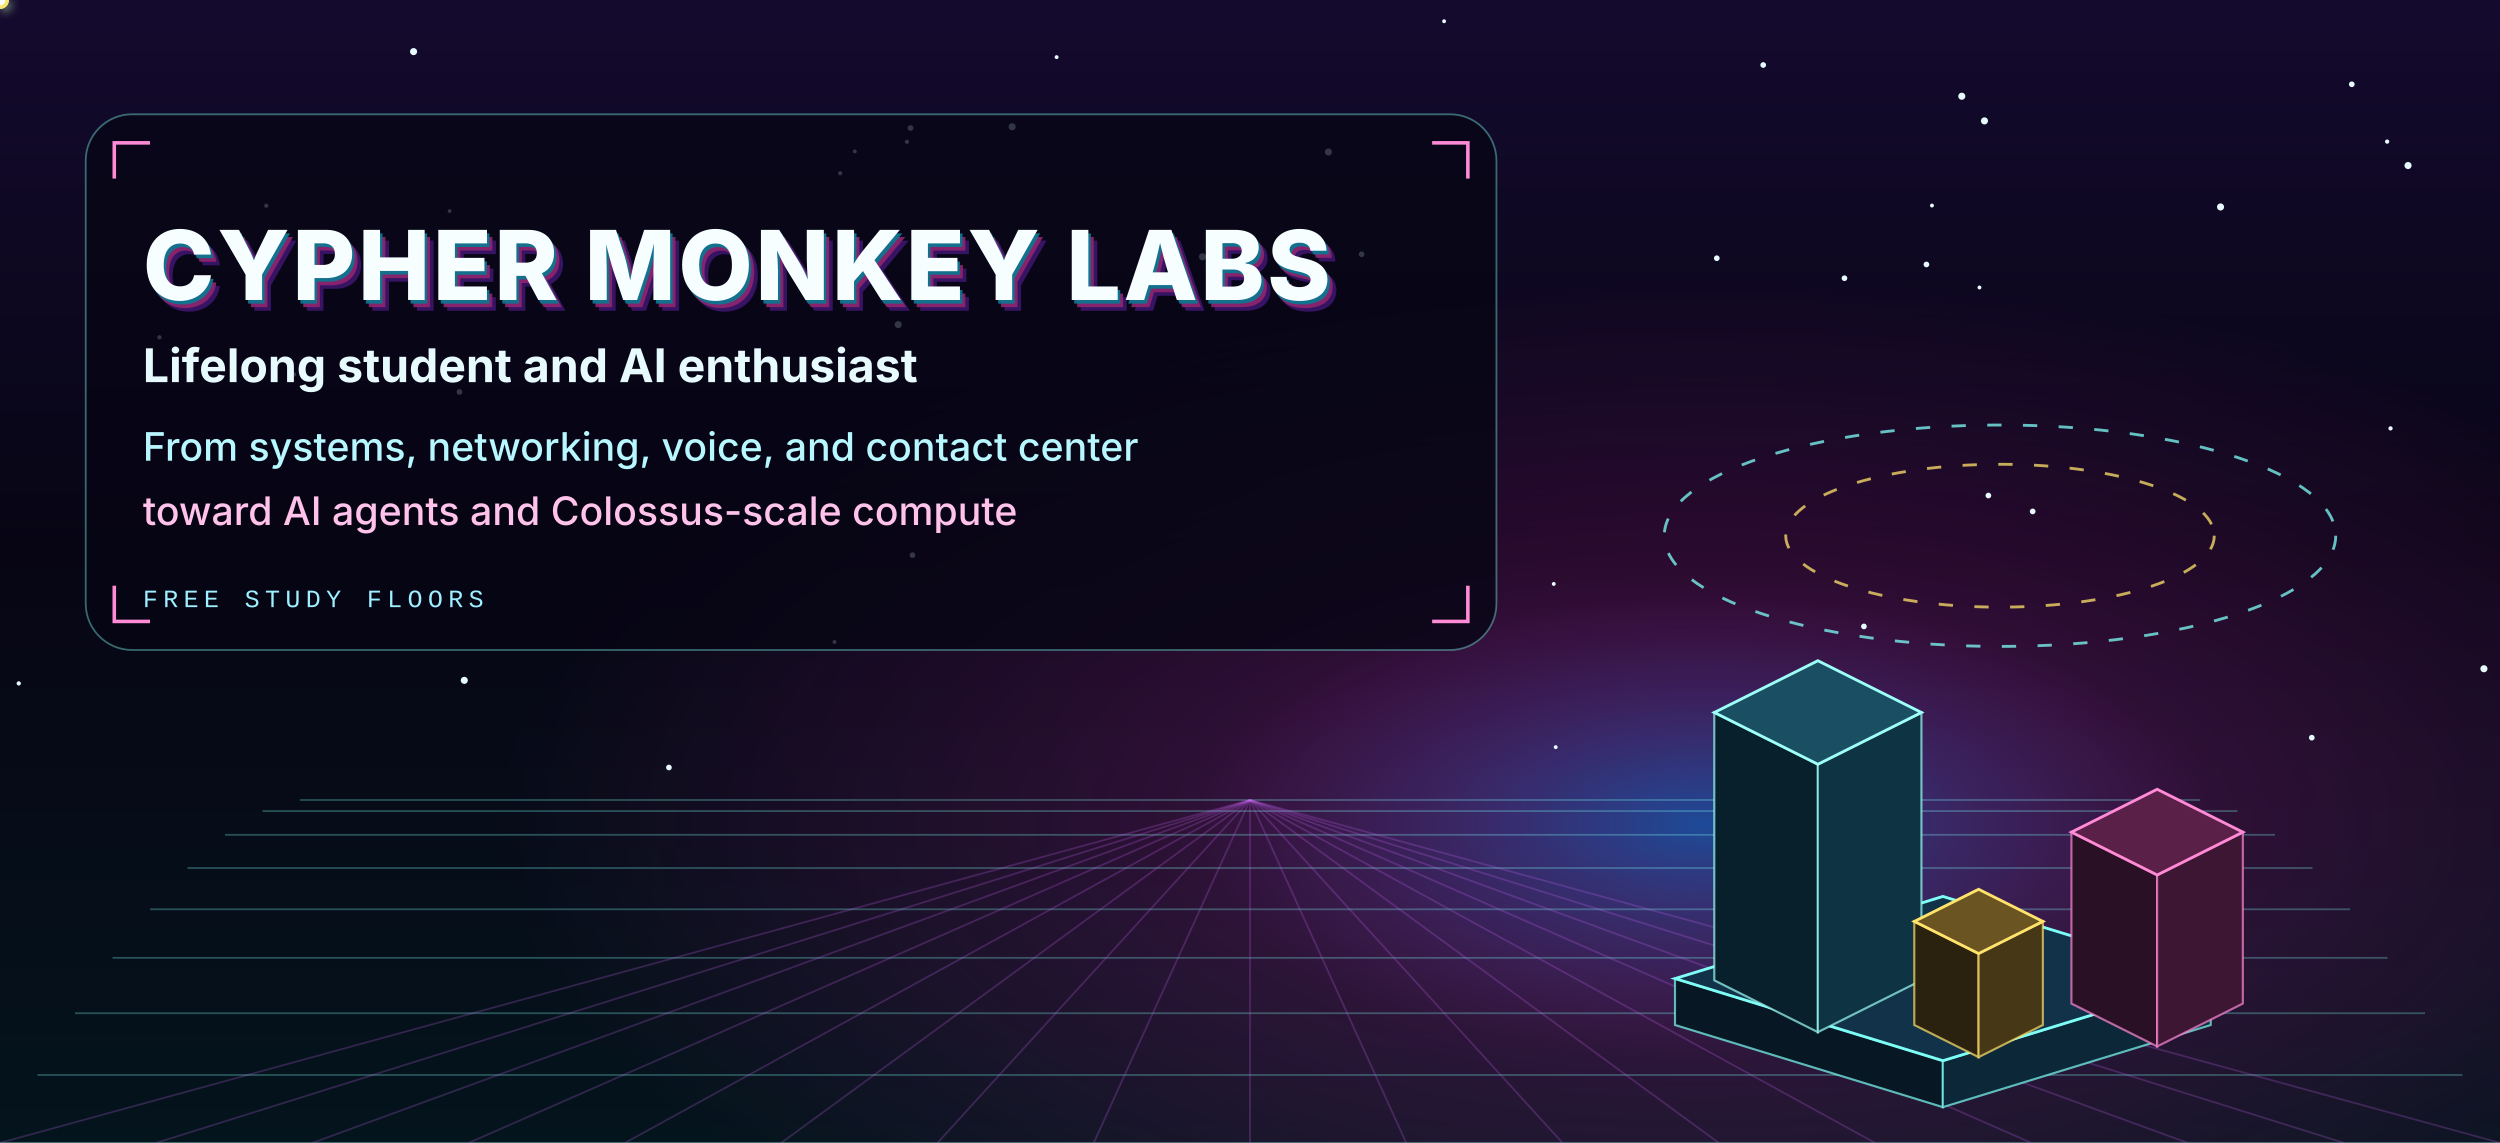
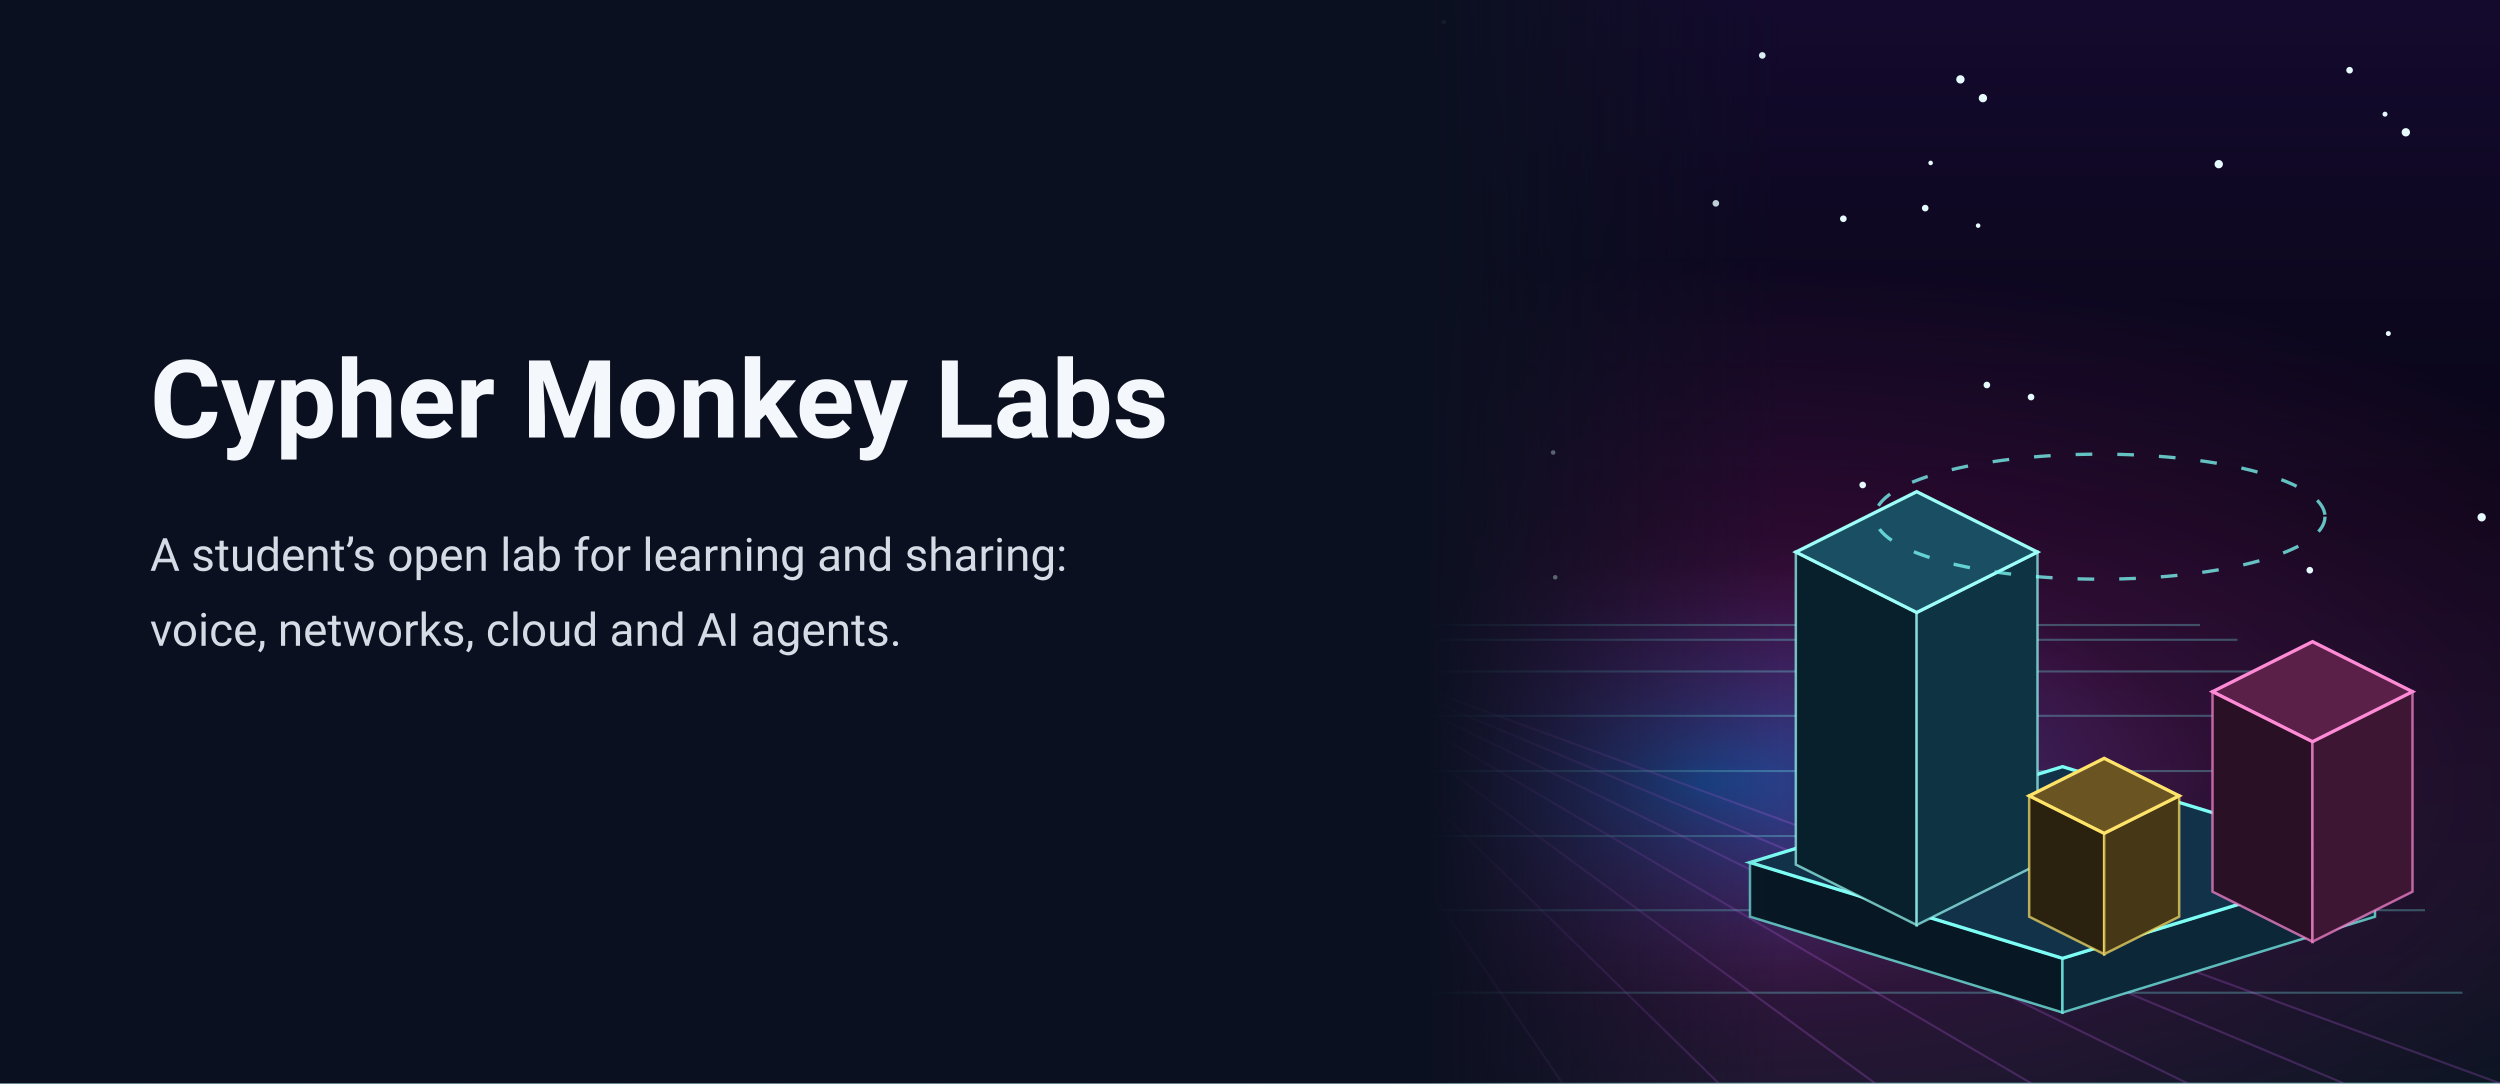
- <svg xmlns="http://www.w3.org/2000/svg" viewBox="0 0 1400 640" width="1400" height="640" role="img">
+ <svg xmlns="http://www.w3.org/2000/svg" viewBox="0 0 1200 520" width="1200" height="520" role="img">
  <defs>
    <style type="text/css">
@keyframes pulse { 0%,100% { opacity: .25 } 50% { opacity: 1 } }
@keyframes dash { to { stroke-dashoffset: -180 } }
.pulse { animation: pulse 2.8s ease-in-out infinite }
.dash { stroke-dasharray: 8 12; animation: dash 7s linear infinite }
@media (prefers-reduced-motion: reduce) {
  .pulse, .dash { animation: none }
}
</style>
    <filter id="glow" x="-60%" y="-60%" width="220%" height="220%">
      <feGaussianBlur stdDeviation="3.2" result="b" />
      <feMerge>
        <feMergeNode in="b" />
        <feMergeNode in="SourceGraphic" />
      </feMerge>
    </filter>
    <linearGradient id="bg" x1="0" y1="0" x2="0" y2="1">
      <stop offset="0" stop-color="#140a2e" />
      <stop offset="0.48" stop-color="#070514" />
      <stop offset="1" stop-color="#04141c" />
    </linearGradient>
    <radialGradient id="horizon" cx="68%" cy="72%" r="48%">
      <stop offset="0" stop-color="#2f7dff" stop-opacity="0.55" />
      <stop offset="0.42" stop-color="#ff2bd6" stop-opacity="0.16" />
      <stop offset="1" stop-color="#ff2bd6" stop-opacity="0" />
    </radialGradient>
    <linearGradient id="sheen" x1="0" y1="0" x2="1" y2="0">
      <stop offset="0" stop-color="#fff" stop-opacity="0" />
      <stop offset="0.5" stop-color="#fff" stop-opacity="0.22" />
      <stop offset="1" stop-color="#fff" stop-opacity="0" />
    </linearGradient>
    <linearGradient id="scan" x1="0" y1="0" x2="0" y2="1">
      <stop offset="0" stop-color="#fff" stop-opacity="0" />
      <stop offset="0.5" stop-color="#bffcff" stop-opacity="0.18" />
      <stop offset="1" stop-color="#fff" stop-opacity="0" />
    </linearGradient>
    <radialGradient id="fur" cx="35%" cy="30%" r="80%">
      <stop offset="0" stop-color="#f0b56a" />
      <stop offset="0.55" stop-color="#c47a38" />
      <stop offset="1" stop-color="#6a3816" />
    </radialGradient>
    <radialGradient id="muzzle" cx="40%" cy="35%" r="80%">
      <stop offset="0" stop-color="#ffe6cf" />
      <stop offset="1" stop-color="#e7b48a" />
    </radialGradient>
    <radialGradient id="chest" cx="40%" cy="30%" r="80%">
      <stop offset="0" stop-color="#ffd7b0" />
      <stop offset="1" stop-color="#e0a36a" />
    </radialGradient>
    <linearGradient id="card" x1="0" y1="0" x2="1" y2="1">
      <stop offset="0" stop-color="#161033" />
      <stop offset="1" stop-color="#0b1a2a" />
    </linearGradient>
+     <linearGradient id="quiet" x1="0" y1="0" x2="1" y2="0">
+       <stop offset="0" stop-color="#0b1020" />
+       <stop offset="0.80" stop-color="#0b1020" />
+       <stop offset="1" stop-color="#0b1020" stop-opacity="0" />
+     </linearGradient>
+     <linearGradient id="quietv" x1="0" y1="0" x2="0" y2="1">
+       <stop offset="0" stop-color="#0b1020" />
+       <stop offset="0.68" stop-color="#0b1020" />
+       <stop offset="1" stop-color="#0b1020" stop-opacity="0" />
+     </linearGradient>
+     <radialGradient id="glowbg" cx="50%" cy="42%" r="48%">
+       <stop offset="0" stop-color="#1a3a55" stop-opacity="0.45" />
+       <stop offset="1" stop-color="#1a3a55" stop-opacity="0" />
+     </radialGradient>
  </defs>
-   <rect width="1400" height="640" fill="url(#bg)" />
-   <rect width="1400" height="640" fill="url(#horizon)" />
-   <circle cx="870.1" cy="327.0" r="1.1" fill="#e7fbff">
+   <rect width="1200" height="520" fill="url(#bg)" />
+   <rect width="1200" height="520" fill="url(#horizon)" />
+   <circle cx="745.5" cy="217.2" r="1.1" fill="#e7fbff">
    <animate attributeName="opacity" values="0.15;0.95;0.15" dur="5.3s" repeatCount="indefinite" />
  </circle>
-   <circle cx="1081.9" cy="115.1" r="1.1" fill="#e7fbff">
+   <circle cx="926.7" cy="78.2" r="1.1" fill="#e7fbff">
    <animate attributeName="opacity" values="0.15;0.95;0.15" dur="5.5s" repeatCount="indefinite" />
  </circle>
-   <circle cx="164.7" cy="209.7" r="1.2" fill="#e7fbff">
+   <circle cx="142.0" cy="140.3" r="1.2" fill="#e7fbff">
    <animate attributeName="opacity" values="0.15;0.95;0.15" dur="3.7s" repeatCount="indefinite" />
  </circle>
-   <circle cx="149.1" cy="115.2" r="1.2" fill="#e7fbff">
+   <circle cx="128.7" cy="78.3" r="1.2" fill="#e7fbff">
    <animate attributeName="opacity" values="0.15;0.95;0.15" dur="3.8s" repeatCount="indefinite" />
  </circle>
-   <circle cx="260.0" cy="381.0" r="2.0" fill="#e7fbff">
+   <circle cx="223.6" cy="252.6" r="2.0" fill="#e7fbff">
    <animate attributeName="opacity" values="0.15;0.95;0.15" dur="2.9s" repeatCount="indefinite" />
  </circle>
-   <circle cx="1111.3" cy="67.7" r="2.0" fill="#e7fbff">
+   <circle cx="951.8" cy="47.1" r="2.0" fill="#e7fbff">
    <animate attributeName="opacity" values="0.15;0.95;0.15" dur="2.8s" repeatCount="indefinite" />
  </circle>
-   <circle cx="10.5" cy="382.7" r="1.2" fill="#e7fbff">
+   <circle cx="10.1" cy="253.7" r="1.2" fill="#e7fbff">
    <animate attributeName="opacity" values="0.15;0.95;0.15" dur="5.0s" repeatCount="indefinite" />
  </circle>
-   <circle cx="1336.8" cy="79.3" r="1.2" fill="#e7fbff">
-     <animate attributeName="opacity" values="0.15;0.95;0.15" dur="3.4s" repeatCount="indefinite" />
-   </circle>
-   <circle cx="1338.7" cy="239.9" r="1.2" fill="#e7fbff">
+   <circle cx="1144.8" cy="54.8" r="1.2" fill="#e7fbff">
+     <animate attributeName="opacity" values="0.15;0.95;0.15" dur="3.4s" repeatCount="indefinite" />
+   </circle>
+   <circle cx="1146.4" cy="160.1" r="1.2" fill="#e7fbff">
    <animate attributeName="opacity" values="0.15;0.95;0.15" dur="3.0s" repeatCount="indefinite" />
  </circle>
-   <circle cx="1348.5" cy="92.7" r="2.0" fill="#e7fbff">
-     <animate attributeName="opacity" values="0.15;0.95;0.15" dur="3.4s" repeatCount="indefinite" />
-   </circle>
-   <circle cx="507.9" cy="79.4" r="1.2" fill="#e7fbff">
+   <circle cx="1154.8" cy="63.5" r="2.0" fill="#e7fbff">
+     <animate attributeName="opacity" values="0.15;0.95;0.15" dur="3.4s" repeatCount="indefinite" />
+   </circle>
+   <circle cx="435.6" cy="54.8" r="1.2" fill="#e7fbff">
    <animate attributeName="opacity" values="0.15;0.95;0.15" dur="3.3s" repeatCount="indefinite" />
  </circle>
-   <circle cx="467.3" cy="359.5" r="1.1" fill="#e7fbff">
+   <circle cx="400.9" cy="238.5" r="1.1" fill="#e7fbff">
    <animate attributeName="opacity" values="0.15;0.95;0.15" dur="4.4s" repeatCount="indefinite" />
  </circle>
-   <circle cx="987.4" cy="36.4" r="1.6" fill="#e7fbff">
+   <circle cx="845.9" cy="26.6" r="1.6" fill="#e7fbff">
    <animate attributeName="opacity" values="0.15;0.95;0.15" dur="5.2s" repeatCount="indefinite" />
  </circle>
-   <circle cx="673.4" cy="143.8" r="2.0" fill="#e7fbff">
+   <circle cx="577.2" cy="97.1" r="2.0" fill="#e7fbff">
    <animate attributeName="opacity" values="0.15;0.95;0.15" dur="4.0s" repeatCount="indefinite" />
  </circle>
-   <circle cx="251.8" cy="118.2" r="1.1" fill="#e7fbff">
+   <circle cx="216.5" cy="80.2" r="1.1" fill="#e7fbff">
    <animate attributeName="opacity" values="0.15;0.95;0.15" dur="5.6s" repeatCount="indefinite" />
  </circle>
-   <circle cx="503.0" cy="181.8" r="2.0" fill="#e7fbff">
+   <circle cx="431.5" cy="122.0" r="2.0" fill="#e7fbff">
    <animate attributeName="opacity" values="0.15;0.95;0.15" dur="3.6s" repeatCount="indefinite" />
  </circle>
-   <circle cx="808.7" cy="11.9" r="1.1" fill="#e7fbff">
+   <circle cx="693.0" cy="10.6" r="1.1" fill="#e7fbff">
    <animate attributeName="opacity" values="0.15;0.95;0.15" dur="4.8s" repeatCount="indefinite" />
  </circle>
-   <circle cx="871.2" cy="418.4" r="1.1" fill="#e7fbff">
+   <circle cx="746.5" cy="277.1" r="1.1" fill="#e7fbff">
    <animate attributeName="opacity" values="0.15;0.95;0.15" dur="5.0s" repeatCount="indefinite" />
  </circle>
-   <circle cx="1294.6" cy="413.1" r="1.6" fill="#e7fbff">
+   <circle cx="1108.7" cy="273.7" r="1.6" fill="#e7fbff">
    <animate attributeName="opacity" values="0.15;0.95;0.15" dur="4.1s" repeatCount="indefinite" />
  </circle>
-   <circle cx="1243.5" cy="115.9" r="2.0" fill="#e7fbff">
+   <circle cx="1065.0" cy="78.8" r="2.0" fill="#e7fbff">
    <animate attributeName="opacity" values="0.15;0.95;0.15" dur="2.8s" repeatCount="indefinite" />
  </circle>
-   <circle cx="1043.8" cy="350.8" r="1.6" fill="#e7fbff">
+   <circle cx="894.1" cy="232.8" r="1.6" fill="#e7fbff">
    <animate attributeName="opacity" values="0.15;0.95;0.15" dur="2.5s" repeatCount="indefinite" />
  </circle>
-   <circle cx="1317.0" cy="47.2" r="1.6" fill="#e7fbff">
+   <circle cx="1127.8" cy="33.7" r="1.6" fill="#e7fbff">
    <animate attributeName="opacity" values="0.15;0.95;0.15" dur="4.1s" repeatCount="indefinite" />
  </circle>
-   <circle cx="509.9" cy="71.7" r="1.6" fill="#e7fbff">
+   <circle cx="437.3" cy="49.8" r="1.6" fill="#e7fbff">
    <animate attributeName="opacity" values="0.15;0.95;0.15" dur="5.5s" repeatCount="indefinite" />
  </circle>
-   <circle cx="762.5" cy="142.4" r="1.6" fill="#e7fbff">
-     <animate attributeName="opacity" values="0.15;0.95;0.15" dur="3.4s" repeatCount="indefinite" />
-   </circle>
-   <circle cx="1113.5" cy="277.5" r="1.6" fill="#e7fbff">
+   <circle cx="653.5" cy="96.1" r="1.6" fill="#e7fbff">
+     <animate attributeName="opacity" values="0.15;0.95;0.15" dur="3.4s" repeatCount="indefinite" />
+   </circle>
+   <circle cx="953.7" cy="184.8" r="1.6" fill="#e7fbff">
    <animate attributeName="opacity" values="0.15;0.95;0.15" dur="5.8s" repeatCount="indefinite" />
  </circle>
-   <circle cx="231.6" cy="28.9" r="2.0" fill="#e7fbff">
+   <circle cx="199.3" cy="21.7" r="2.0" fill="#e7fbff">
    <animate attributeName="opacity" values="0.15;0.95;0.15" dur="2.5s" repeatCount="indefinite" />
  </circle>
-   <circle cx="1032.9" cy="155.8" r="1.6" fill="#e7fbff">
+   <circle cx="884.8" cy="105.0" r="1.6" fill="#e7fbff">
    <animate attributeName="opacity" values="0.15;0.95;0.15" dur="3.9s" repeatCount="indefinite" />
  </circle>
-   <circle cx="591.7" cy="32.0" r="1.1" fill="#e7fbff">
+   <circle cx="507.4" cy="23.7" r="1.1" fill="#e7fbff">
    <animate attributeName="opacity" values="0.15;0.95;0.15" dur="5.1s" repeatCount="indefinite" />
  </circle>
-   <circle cx="470.5" cy="97.0" r="1.2" fill="#e7fbff">
+   <circle cx="403.7" cy="66.4" r="1.2" fill="#e7fbff">
    <animate attributeName="opacity" values="0.15;0.95;0.15" dur="4.5s" repeatCount="indefinite" />
  </circle>
-   <circle cx="1098.6" cy="53.9" r="2.0" fill="#e7fbff">
+   <circle cx="941.0" cy="38.1" r="2.0" fill="#e7fbff">
    <animate attributeName="opacity" values="0.15;0.95;0.15" dur="3.7s" repeatCount="indefinite" />
  </circle>
-   <circle cx="89.3" cy="188.9" r="1.2" fill="#e7fbff">
+   <circle cx="77.6" cy="126.6" r="1.2" fill="#e7fbff">
    <animate attributeName="opacity" values="0.15;0.95;0.15" dur="3.9s" repeatCount="indefinite" />
  </circle>
-   <circle cx="1391.0" cy="374.5" r="2.0" fill="#e7fbff">
+   <circle cx="1191.2" cy="248.3" r="2.0" fill="#e7fbff">
    <animate attributeName="opacity" values="0.15;0.95;0.15" dur="5.7s" repeatCount="indefinite" />
  </circle>
-   <circle cx="961.4" cy="144.6" r="1.6" fill="#e7fbff">
-     <animate attributeName="opacity" values="0.15;0.95;0.15" dur="3.4s" repeatCount="indefinite" />
-   </circle>
-   <circle cx="566.8" cy="71.0" r="2.0" fill="#e7fbff">
+   <circle cx="823.6" cy="97.6" r="1.6" fill="#e7fbff">
+     <animate attributeName="opacity" values="0.15;0.95;0.15" dur="3.4s" repeatCount="indefinite" />
+   </circle>
+   <circle cx="486.1" cy="49.3" r="2.0" fill="#e7fbff">
    <animate attributeName="opacity" values="0.15;0.95;0.15" dur="5.2s" repeatCount="indefinite" />
  </circle>
-   <circle cx="743.9" cy="85.1" r="2.0" fill="#e7fbff">
+   <circle cx="637.6" cy="58.6" r="2.0" fill="#e7fbff">
    <animate attributeName="opacity" values="0.15;0.95;0.15" dur="5.4s" repeatCount="indefinite" />
  </circle>
-   <circle cx="257.3" cy="219.5" r="1.6" fill="#e7fbff">
+   <circle cx="221.3" cy="146.7" r="1.6" fill="#e7fbff">
    <animate attributeName="opacity" values="0.15;0.95;0.15" dur="2.6s" repeatCount="indefinite" />
  </circle>
-   <circle cx="1108.5" cy="161.0" r="1.1" fill="#e7fbff">
+   <circle cx="949.5" cy="108.3" r="1.1" fill="#e7fbff">
    <animate attributeName="opacity" values="0.15;0.95;0.15" dur="5.0s" repeatCount="indefinite" />
  </circle>
-   <circle cx="511.0" cy="310.9" r="1.6" fill="#e7fbff">
+   <circle cx="438.3" cy="206.7" r="1.6" fill="#e7fbff">
    <animate attributeName="opacity" values="0.15;0.95;0.15" dur="5.2s" repeatCount="indefinite" />
  </circle>
-   <circle cx="374.6" cy="429.8" r="1.6" fill="#e7fbff">
+   <circle cx="321.6" cy="284.6" r="1.6" fill="#e7fbff">
    <animate attributeName="opacity" values="0.15;0.95;0.15" dur="5.7s" repeatCount="indefinite" />
  </circle>
-   <circle cx="478.7" cy="84.8" r="1.1" fill="#e7fbff">
+   <circle cx="410.6" cy="58.4" r="1.1" fill="#e7fbff">
    <animate attributeName="opacity" values="0.15;0.95;0.15" dur="4.0s" repeatCount="indefinite" />
  </circle>
-   <circle cx="1078.8" cy="148.1" r="1.6" fill="#e7fbff">
+   <circle cx="924.1" cy="99.9" r="1.6" fill="#e7fbff">
    <animate attributeName="opacity" values="0.15;0.95;0.15" dur="4.0s" repeatCount="indefinite" />
  </circle>
-   <circle cx="1138.3" cy="286.4" r="1.6" fill="#e7fbff">
+   <circle cx="974.9" cy="190.6" r="1.6" fill="#e7fbff">
    <animate attributeName="opacity" values="0.15;0.95;0.15" dur="3.6s" repeatCount="indefinite" />
  </circle>
-   <line x1="168.0" y1="448.0" x2="1232.0" y2="448.0" stroke="#7dfff6" stroke-opacity="0.28" stroke-width="1" />
-   <line x1="147.0" y1="454.2" x2="1253.0" y2="454.2" stroke="#7dfff6" stroke-opacity="0.28" stroke-width="1" />
-   <line x1="126.0" y1="467.5" x2="1274.0" y2="467.5" stroke="#7dfff6" stroke-opacity="0.28" stroke-width="1" />
-   <line x1="105.0" y1="486.1" x2="1295.0" y2="486.1" stroke="#7dfff6" stroke-opacity="0.28" stroke-width="1" />
-   <line x1="84.0" y1="509.2" x2="1316.0" y2="509.2" stroke="#7dfff6" stroke-opacity="0.28" stroke-width="1" />
-   <line x1="63.0" y1="536.4" x2="1337.0" y2="536.4" stroke="#7dfff6" stroke-opacity="0.28" stroke-width="1" />
-   <line x1="42.0" y1="567.4" x2="1358.0" y2="567.4" stroke="#7dfff6" stroke-opacity="0.28" stroke-width="1" />
-   <line x1="21.0" y1="602.0" x2="1379.0" y2="602.0" stroke="#7dfff6" stroke-opacity="0.28" stroke-width="1" />
-   <line x1="0.0" y1="640.0" x2="1400.0" y2="640.0" stroke="#7dfff6" stroke-opacity="0.28" stroke-width="1" />
-   <line x1="700.0" y1="448.0" x2="0.0" y2="640.0" stroke="#d16bff" stroke-opacity="0.22" stroke-width="1" />
-   <line x1="700.0" y1="448.0" x2="87.5" y2="640.0" stroke="#d16bff" stroke-opacity="0.22" stroke-width="1" />
-   <line x1="700.0" y1="448.0" x2="175.0" y2="640.0" stroke="#d16bff" stroke-opacity="0.22" stroke-width="1" />
-   <line x1="700.0" y1="448.0" x2="262.5" y2="640.0" stroke="#d16bff" stroke-opacity="0.22" stroke-width="1" />
-   <line x1="700.0" y1="448.0" x2="350.0" y2="640.0" stroke="#d16bff" stroke-opacity="0.22" stroke-width="1" />
-   <line x1="700.0" y1="448.0" x2="437.5" y2="640.0" stroke="#d16bff" stroke-opacity="0.22" stroke-width="1" />
-   <line x1="700.0" y1="448.0" x2="525.0" y2="640.0" stroke="#d16bff" stroke-opacity="0.22" stroke-width="1" />
-   <line x1="700.0" y1="448.0" x2="612.5" y2="640.0" stroke="#d16bff" stroke-opacity="0.22" stroke-width="1" />
-   <line x1="700.0" y1="448.0" x2="700.0" y2="640.0" stroke="#d16bff" stroke-opacity="0.22" stroke-width="1" />
-   <line x1="700.0" y1="448.0" x2="787.5" y2="640.0" stroke="#d16bff" stroke-opacity="0.22" stroke-width="1" />
-   <line x1="700.0" y1="448.0" x2="875.0" y2="640.0" stroke="#d16bff" stroke-opacity="0.22" stroke-width="1" />
-   <line x1="700.0" y1="448.0" x2="962.5" y2="640.0" stroke="#d16bff" stroke-opacity="0.22" stroke-width="1" />
-   <line x1="700.0" y1="448.0" x2="1050.0" y2="640.0" stroke="#d16bff" stroke-opacity="0.22" stroke-width="1" />
-   <line x1="700.0" y1="448.0" x2="1137.5" y2="640.0" stroke="#d16bff" stroke-opacity="0.22" stroke-width="1" />
-   <line x1="700.0" y1="448.0" x2="1225.0" y2="640.0" stroke="#d16bff" stroke-opacity="0.22" stroke-width="1" />
-   <line x1="700.0" y1="448.0" x2="1312.5" y2="640.0" stroke="#d16bff" stroke-opacity="0.22" stroke-width="1" />
-   <line x1="700.0" y1="448.0" x2="1400.0" y2="640.0" stroke="#d16bff" stroke-opacity="0.22" stroke-width="1" />
-   <line x1="0" y1="448" x2="1400" y2="448" stroke="#7dfff6" stroke-width="2" opacity="0.85" filter="url(#glow)" />
+   <line x1="144.0" y1="300.0" x2="1056.0" y2="300.0" stroke="#7dfff6" stroke-opacity="0.28" stroke-width="1" />
+   <line x1="126.0" y1="307.1" x2="1074.0" y2="307.1" stroke="#7dfff6" stroke-opacity="0.28" stroke-width="1" />
+   <line x1="108.0" y1="322.3" x2="1092.0" y2="322.3" stroke="#7dfff6" stroke-opacity="0.28" stroke-width="1" />
+   <line x1="90.0" y1="343.6" x2="1110.0" y2="343.6" stroke="#7dfff6" stroke-opacity="0.28" stroke-width="1" />
+   <line x1="72.0" y1="370.1" x2="1128.0" y2="370.1" stroke="#7dfff6" stroke-opacity="0.28" stroke-width="1" />
+   <line x1="54.0" y1="401.3" x2="1146.0" y2="401.3" stroke="#7dfff6" stroke-opacity="0.28" stroke-width="1" />
+   <line x1="36.0" y1="436.9" x2="1164.0" y2="436.9" stroke="#7dfff6" stroke-opacity="0.28" stroke-width="1" />
+   <line x1="18.0" y1="476.5" x2="1182.0" y2="476.5" stroke="#7dfff6" stroke-opacity="0.28" stroke-width="1" />
+   <line x1="0.0" y1="520.0" x2="1200.0" y2="520.0" stroke="#7dfff6" stroke-opacity="0.28" stroke-width="1" />
+   <line x1="600.0" y1="300.0" x2="0.0" y2="520.0" stroke="#d16bff" stroke-opacity="0.22" stroke-width="1" />
+   <line x1="600.0" y1="300.0" x2="75.0" y2="520.0" stroke="#d16bff" stroke-opacity="0.22" stroke-width="1" />
+   <line x1="600.0" y1="300.0" x2="150.0" y2="520.0" stroke="#d16bff" stroke-opacity="0.22" stroke-width="1" />
+   <line x1="600.0" y1="300.0" x2="225.0" y2="520.0" stroke="#d16bff" stroke-opacity="0.22" stroke-width="1" />
+   <line x1="600.0" y1="300.0" x2="300.0" y2="520.0" stroke="#d16bff" stroke-opacity="0.22" stroke-width="1" />
+   <line x1="600.0" y1="300.0" x2="375.0" y2="520.0" stroke="#d16bff" stroke-opacity="0.22" stroke-width="1" />
+   <line x1="600.0" y1="300.0" x2="450.0" y2="520.0" stroke="#d16bff" stroke-opacity="0.22" stroke-width="1" />
+   <line x1="600.0" y1="300.0" x2="525.0" y2="520.0" stroke="#d16bff" stroke-opacity="0.22" stroke-width="1" />
+   <line x1="600.0" y1="300.0" x2="600.0" y2="520.0" stroke="#d16bff" stroke-opacity="0.22" stroke-width="1" />
+   <line x1="600.0" y1="300.0" x2="675.0" y2="520.0" stroke="#d16bff" stroke-opacity="0.22" stroke-width="1" />
+   <line x1="600.0" y1="300.0" x2="750.0" y2="520.0" stroke="#d16bff" stroke-opacity="0.22" stroke-width="1" />
+   <line x1="600.0" y1="300.0" x2="825.0" y2="520.0" stroke="#d16bff" stroke-opacity="0.22" stroke-width="1" />
+   <line x1="600.0" y1="300.0" x2="900.0" y2="520.0" stroke="#d16bff" stroke-opacity="0.22" stroke-width="1" />
+   <line x1="600.0" y1="300.0" x2="975.0" y2="520.0" stroke="#d16bff" stroke-opacity="0.22" stroke-width="1" />
+   <line x1="600.0" y1="300.0" x2="1050.0" y2="520.0" stroke="#d16bff" stroke-opacity="0.22" stroke-width="1" />
+   <line x1="600.0" y1="300.0" x2="1125.0" y2="520.0" stroke="#d16bff" stroke-opacity="0.22" stroke-width="1" />
+   <line x1="600.0" y1="300.0" x2="1200.0" y2="520.0" stroke="#d16bff" stroke-opacity="0.22" stroke-width="1" />
+   <line x1="0" y1="300" x2="1200" y2="300" stroke="#7dfff6" stroke-width="2" opacity="0.85" filter="url(#glow)" />
  <g>
-     <animateTransform attributeName="transform" type="translate" values="0 0;0 -16;0 0" dur="5.2s" repeatCount="indefinite" />
-     <polygon points="938.0,574.0 1088.0,620.0 1088.0,594.0 938.0,548.0" fill="#071824" stroke="#7dfff6" stroke-opacity="0.7" stroke-width="1.2" />
-     <polygon points="1238.0,574.0 1088.0,620.0 1088.0,594.0 1238.0,548.0" fill="#0c2838" stroke="#7dfff6" stroke-opacity="0.7" stroke-width="1.2" />
-     <polygon points="1088.0,502.0 1238.0,548.0 1088.0,594.0 938.0,548.0" fill="#12324a" stroke="#7dfff6" stroke-width="1.6" />
-     <polygon points="960.0,549.0 1018.0,578.0 1018.0,428.0 960.0,399.0" fill="#08202c" stroke="#9dfff8" stroke-opacity="0.7" stroke-width="1.2" />
-     <polygon points="1076.0,549.0 1018.0,578.0 1018.0,428.0 1076.0,399.0" fill="#0e3444" stroke="#9dfff8" stroke-opacity="0.7" stroke-width="1.2" />
-     <polygon points="1018.0,370.0 1076.0,399.0 1018.0,428.0 960.0,399.0" fill="#1a4e63" stroke="#9dfff8" stroke-width="1.6" />
-     <polygon points="1160.0,562.0 1208.0,586.0 1208.0,490.0 1160.0,466.0" fill="#2a1024" stroke="#ff8ad6" stroke-opacity="0.7" stroke-width="1.2" />
-     <polygon points="1256.0,562.0 1208.0,586.0 1208.0,490.0 1256.0,466.0" fill="#3d1634" stroke="#ff8ad6" stroke-opacity="0.7" stroke-width="1.2" />
-     <polygon points="1208.0,442.0 1256.0,466.0 1208.0,490.0 1160.0,466.0" fill="#5a2048" stroke="#ff8ad6" stroke-width="1.6" />
-     <polygon points="1072.0,574.0 1108.0,592.0 1108.0,534.0 1072.0,516.0" fill="#2a220e" stroke="#ffe36a" stroke-opacity="0.7" stroke-width="1.2" />
-     <polygon points="1144.0,574.0 1108.0,592.0 1108.0,534.0 1144.0,516.0" fill="#463816" stroke="#ffe36a" stroke-opacity="0.7" stroke-width="1.2" />
-     <polygon points="1108.0,498.0 1144.0,516.0 1108.0,534.0 1072.0,516.0" fill="#6a5422" stroke="#ffe36a" stroke-width="1.6" />
+     <animateTransform attributeName="transform" type="translate" values="0 0;0 -10;0 0" dur="8s" repeatCount="indefinite" />
+     <polygon points="840.0,440.0 990.0,486.0 990.0,460.0 840.0,414.0" fill="#071824" stroke="#7dfff6" stroke-opacity="0.7" stroke-width="1.2" />
+     <polygon points="1140.0,440.0 990.0,486.0 990.0,460.0 1140.0,414.0" fill="#0c2838" stroke="#7dfff6" stroke-opacity="0.7" stroke-width="1.2" />
+     <polygon points="990.0,368.0 1140.0,414.0 990.0,460.0 840.0,414.0" fill="#12324a" stroke="#7dfff6" stroke-width="1.6" />
+     <polygon points="862.0,415.0 920.0,444.0 920.0,294.0 862.0,265.0" fill="#08202c" stroke="#9dfff8" stroke-opacity="0.7" stroke-width="1.2" />
+     <polygon points="978.0,415.0 920.0,444.0 920.0,294.0 978.0,265.0" fill="#0e3444" stroke="#9dfff8" stroke-opacity="0.7" stroke-width="1.2" />
+     <polygon points="920.0,236.0 978.0,265.0 920.0,294.0 862.0,265.0" fill="#1a4e63" stroke="#9dfff8" stroke-width="1.6" />
+     <polygon points="1062.0,428.0 1110.0,452.0 1110.0,356.0 1062.0,332.0" fill="#2a1024" stroke="#ff8ad6" stroke-opacity="0.7" stroke-width="1.2" />
+     <polygon points="1158.0,428.0 1110.0,452.0 1110.0,356.0 1158.0,332.0" fill="#3d1634" stroke="#ff8ad6" stroke-opacity="0.7" stroke-width="1.2" />
+     <polygon points="1110.0,308.0 1158.0,332.0 1110.0,356.0 1062.0,332.0" fill="#5a2048" stroke="#ff8ad6" stroke-width="1.6" />
+     <polygon points="974.0,440.0 1010.0,458.0 1010.0,400.0 974.0,382.0" fill="#2a220e" stroke="#ffe36a" stroke-opacity="0.7" stroke-width="1.2" />
+     <polygon points="1046.0,440.0 1010.0,458.0 1010.0,400.0 1046.0,382.0" fill="#463816" stroke="#ffe36a" stroke-opacity="0.7" stroke-width="1.2" />
+     <polygon points="1010.0,364.0 1046.0,382.0 1010.0,400.0 974.0,382.0" fill="#6a5422" stroke="#ffe36a" stroke-width="1.6" />
  </g>
-   <ellipse cx="1120" cy="300" rx="188" ry="62" fill="none" stroke="#7dfff6" stroke-width="1.6" stroke-opacity="0.75" class="dash" />
+   <ellipse cx="1008" cy="248" rx="108" ry="30" fill="none" stroke="#7dfff6" stroke-width="1.6" stroke-opacity="0.75" class="dash" />
  <circle r="5" fill="#7dfff6" filter="url(#glow)">
-     <animateMotion dur="10s" begin="0s" repeatCount="indefinite" path="M932.0,300.0 a188.0,62.0 0 1 1 376.0,0 a188.0,62.0 0 1 1 -376.0,0" />
+     <animateMotion dur="20s" begin="0s" repeatCount="indefinite" path="M900.0,248.0 a108.0,30.0 0 1 1 216.0,0 a108.0,30.0 0 1 1 -216.0,0" />
  </circle>
  <circle r="3" fill="#fff">
-     <animateMotion dur="10s" begin="1.6s" repeatCount="indefinite" path="M932.0,300.0 a188.0,62.0 0 1 1 376.0,0 a188.0,62.0 0 1 1 -376.0,0" />
-   </circle>
-   <ellipse cx="1120" cy="300" rx="120" ry="40" fill="none" stroke="#ffe36a" stroke-width="1.6" stroke-opacity="0.75" class="dash" />
-   <circle r="5" fill="#ffe36a" filter="url(#glow)">
-     <animateMotion dur="7.5s" begin="0.4s" repeatCount="indefinite" path="M1000.0,300.0 a120.0,40.0 0 1 0 240.0,0 a120.0,40.0 0 1 0 -240.0,0" />
-   </circle>
-   <circle r="3" fill="#fff">
-     <animateMotion dur="7.5s" begin="0.4s" repeatCount="indefinite" path="M1000.0,300.0 a120.0,40.0 0 1 0 240.0,0 a120.0,40.0 0 1 0 -240.0,0" />
-   </circle>
-   <rect x="48" y="64" width="790" height="300" rx="26" fill="#070514" fill-opacity="0.8" stroke="#7dfff6" stroke-opacity="0.4" />
-   <path d="M64 100 V80 H84" fill="none" stroke="#ff8ad6" stroke-width="2" />
-   <path d="M802 80 H822 V100" fill="none" stroke="#ff8ad6" stroke-width="2" />
-   <path d="M64 328 V348 H84" fill="none" stroke="#ff8ad6" stroke-width="2" />
-   <path d="M802 348 H822 V328" fill="none" stroke="#ff8ad6" stroke-width="2" />
-   <text x="85" y="174" fill="#3a1468" font-size="54" font-weight="800" font-family="'Inter','Segoe UI',Helvetica,Arial,sans-serif" letter-spacing="1.5" text-anchor="start" opacity="0.95">CYPHER MONKEY LABS</text>
-   <text x="83" y="172" fill="#8a246c" font-size="54" font-weight="800" font-family="'Inter','Segoe UI',Helvetica,Arial,sans-serif" letter-spacing="1.5" text-anchor="start" opacity="0.95">CYPHER MONKEY LABS</text>
-   <text x="81.4" y="170" fill="#0e7490" font-size="54" font-weight="800" font-family="'Inter','Segoe UI',Helvetica,Arial,sans-serif" letter-spacing="1.5" text-anchor="start" opacity="0.95">CYPHER MONKEY LABS</text>
-   <text x="80" y="168" fill="#f7feff" font-size="54" font-weight="800" font-family="'Inter','Segoe UI',Helvetica,Arial,sans-serif" letter-spacing="1.5" text-anchor="start" opacity="1">CYPHER MONKEY LABS</text>
-   <text x="80" y="214" fill="#e7fbff" font-size="26" font-weight="700" font-family="'Inter','Segoe UI',Helvetica,Arial,sans-serif" letter-spacing="0" text-anchor="start" opacity="1">Lifelong student and AI enthusiast</text>
-   <text x="80" y="258" fill="#b7f7ff" font-size="22" font-weight="500" font-family="'Inter','Segoe UI',Helvetica,Arial,sans-serif" letter-spacing="0" text-anchor="start" opacity="1">From systems, networking, voice, and contact center</text>
-   <text x="80" y="294" fill="#ffc2ea" font-size="22" font-weight="500" font-family="'Inter','Segoe UI',Helvetica,Arial,sans-serif" letter-spacing="0" text-anchor="start" opacity="1">toward AI agents and Colossus-scale compute</text>
-   <text x="80" y="340" fill="#9eefff" font-size="14" font-weight="500" font-family="'JetBrains Mono',Consolas,'Courier New',monospace" letter-spacing="3" text-anchor="start" opacity="1">FREE STUDY FLOORS</text>
-   <rect x="0" y="-40" width="1400" height="36" fill="url(#scan)" opacity="0.7">
-     <animate attributeName="y" values="-40;640" dur="4.8s" repeatCount="indefinite" />
-   </rect>
+     <animateMotion dur="20s" begin="1.6s" repeatCount="indefinite" path="M900.0,248.0 a108.0,30.0 0 1 1 216.0,0 a108.0,30.0 0 1 1 -216.0,0" />
+   </circle>
+   <rect x="0" y="0" width="860" height="520" fill="url(#quiet)" />
+   <text x="72" y="210" fill="#f4f7fb" font-size="52" font-weight="600" font-family="system-ui,-apple-system,'Segoe UI',Roboto,Helvetica,Arial,sans-serif" letter-spacing="0" text-anchor="start" opacity="1">Cypher Monkey Labs</text>
+   <text x="72" y="274" fill="#d5dce6" font-size="22" font-weight="400" font-family="system-ui,-apple-system,'Segoe UI',Roboto,Helvetica,Arial,sans-serif" letter-spacing="0" text-anchor="start" opacity="1">A student’s open lab for learning and sharing:</text>
+   <text x="72" y="310" fill="#d5dce6" font-size="22" font-weight="400" font-family="system-ui,-apple-system,'Segoe UI',Roboto,Helvetica,Arial,sans-serif" letter-spacing="0" text-anchor="start" opacity="1">voice, networks, cloud and AI agents.</text>
</svg>
